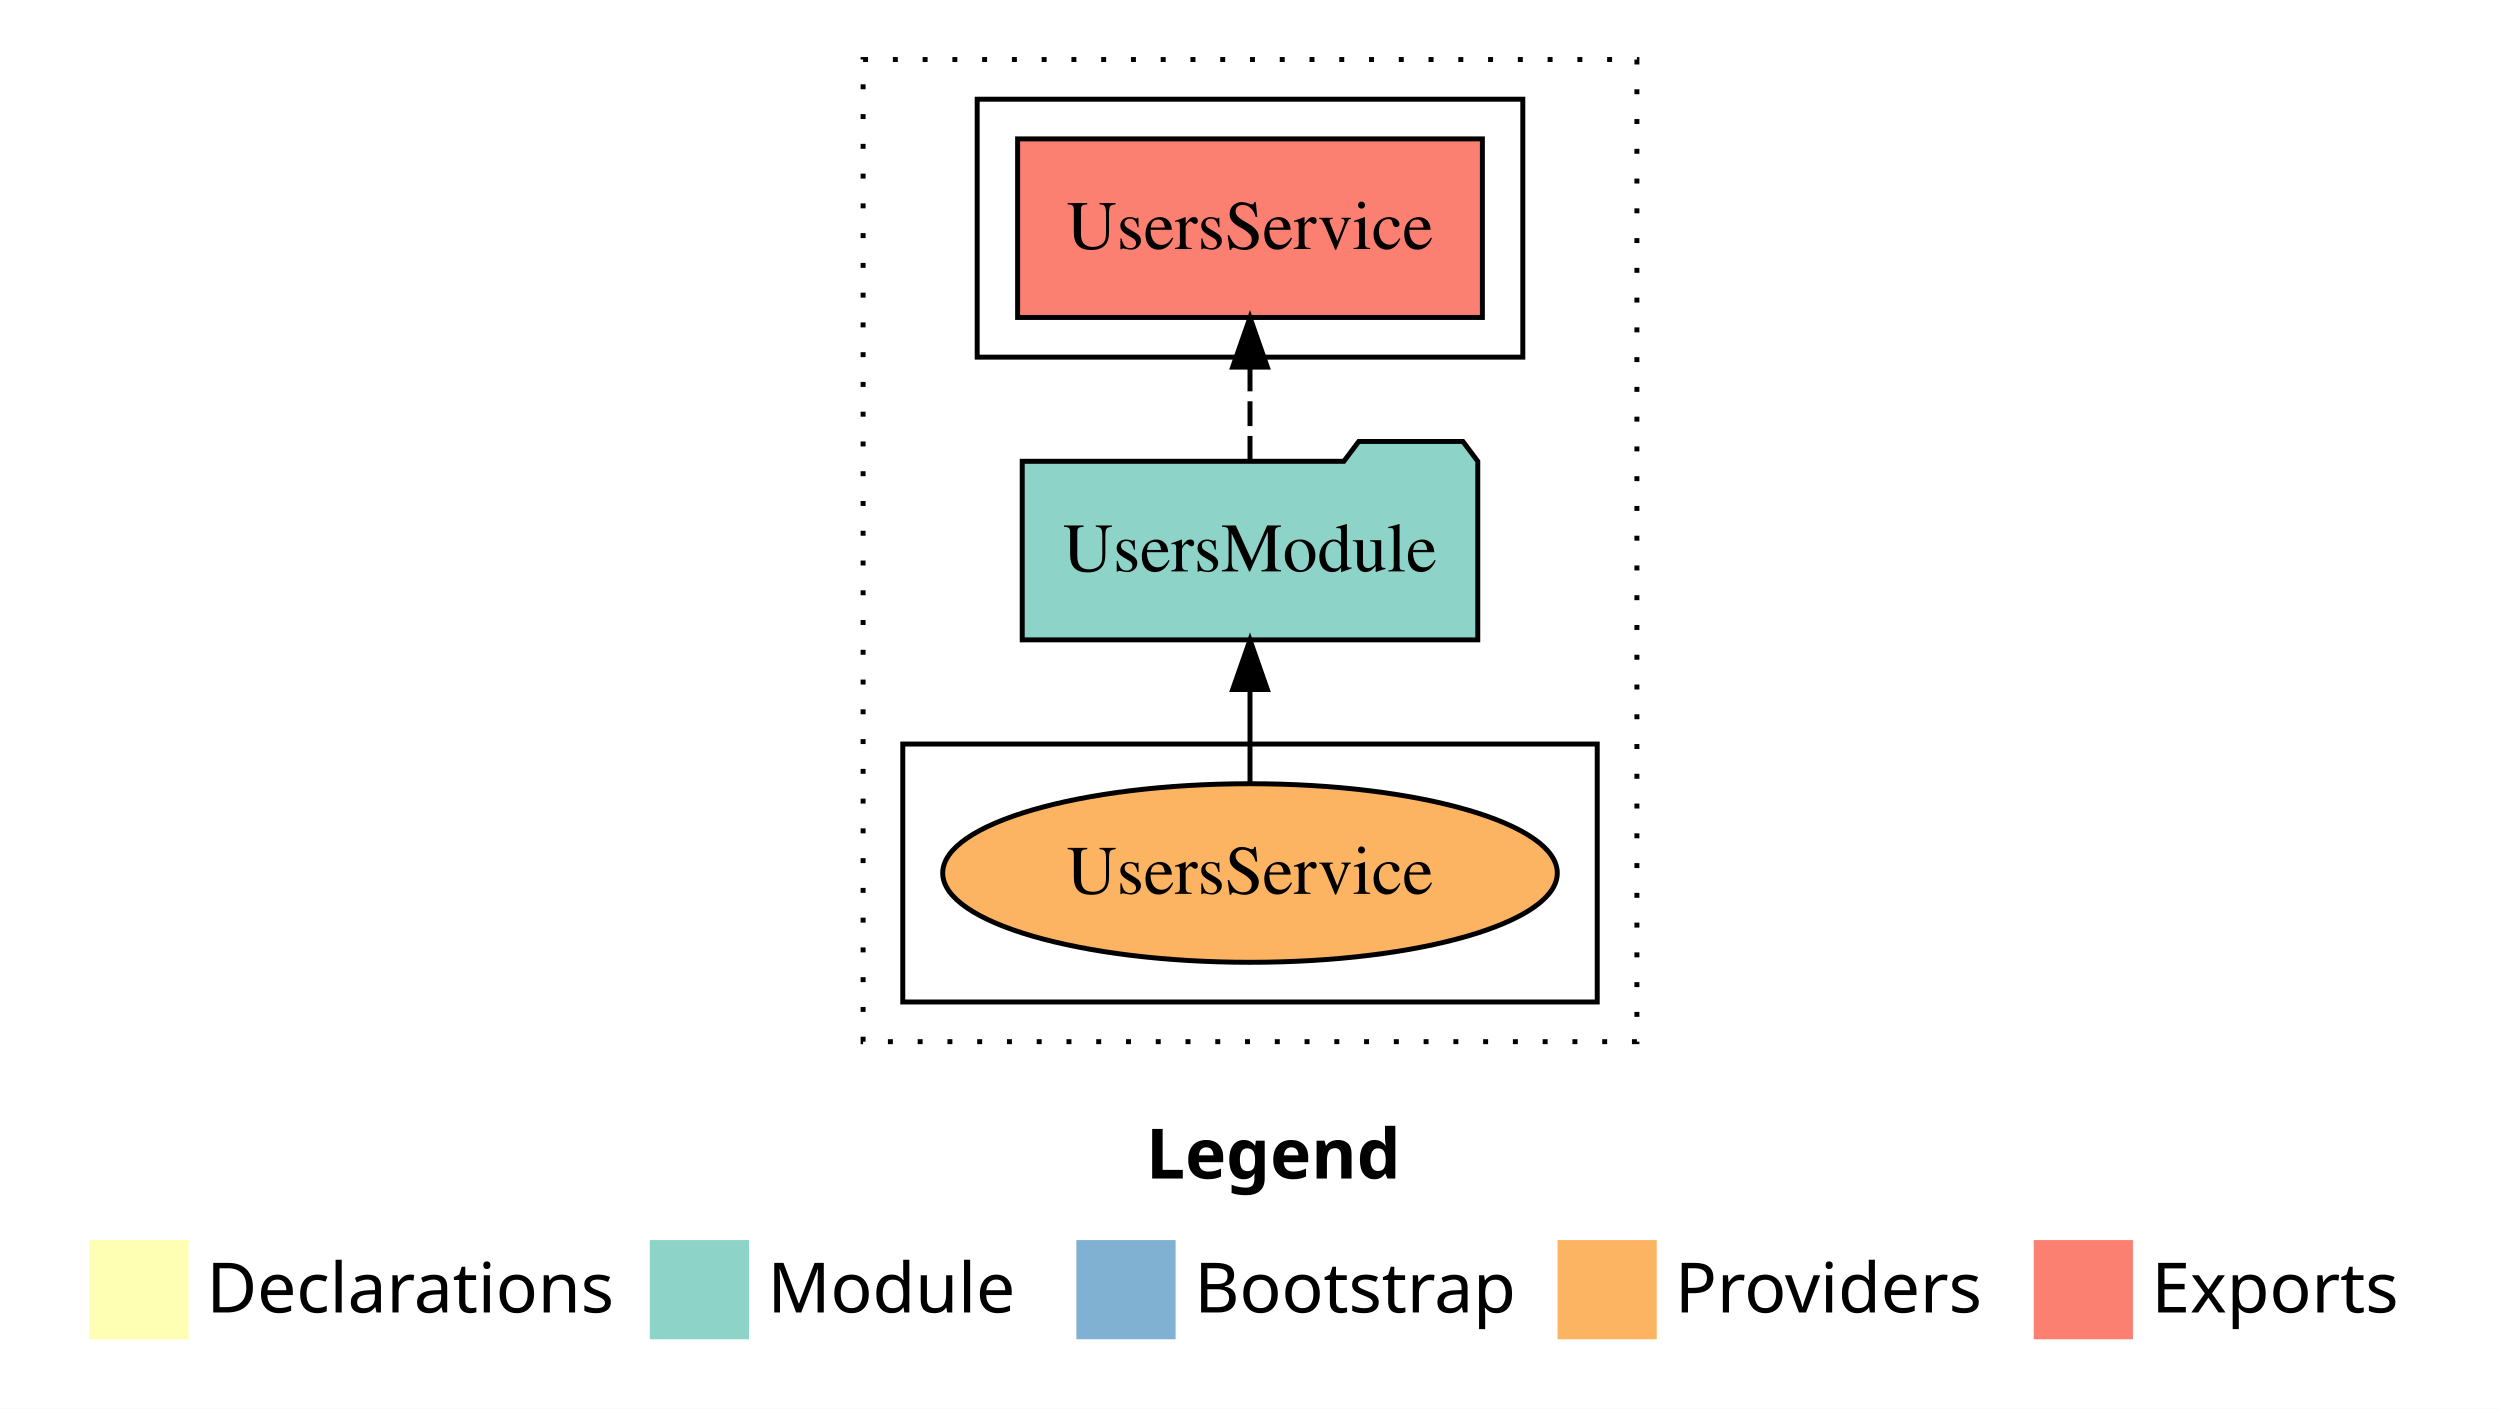
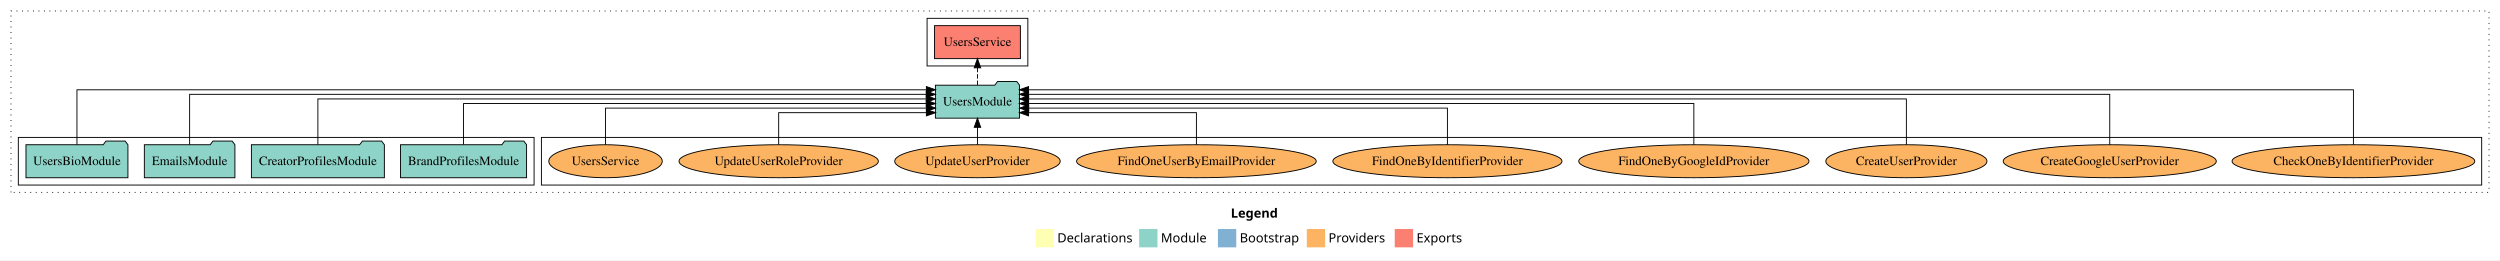
- <svg xmlns="http://www.w3.org/2000/svg" width="504pt" height="284pt" viewBox="0.00 0.00 504.00 284.00">
+ <svg xmlns="http://www.w3.org/2000/svg" width="2729pt" height="284pt" viewBox="0.00 0.00 2729.00 284.00">
  <g id="graph0" class="graph" transform="scale(1 1) rotate(0) translate(4 280)">
-     <polygon fill="white" stroke="transparent" points="-4,4 -4,-280 500,-280 500,4 -4,4" />
-     <text text-anchor="start" x="227.01" y="-42.4" font-family="Times-12" font-weight="bold" font-size="14.00">Legend</text>
-     <polygon fill="#ffffb3" stroke="transparent" points="14,-10 14,-30 34,-30 34,-10 14,-10" />
-     <text text-anchor="start" x="37.63" y="-15.4" font-family="Times-12" font-size="14.00">  Declarations</text>
-     <polygon fill="#8dd3c7" stroke="transparent" points="127,-10 127,-30 147,-30 147,-10 127,-10" />
-     <text text-anchor="start" x="150.73" y="-15.4" font-family="Times-12" font-size="14.00">  Module</text>
-     <polygon fill="#80b1d3" stroke="transparent" points="213,-10 213,-30 233,-30 233,-10 213,-10" />
-     <text text-anchor="start" x="236.78" y="-15.4" font-family="Times-12" font-size="14.00">  Bootstrap</text>
-     <polygon fill="#fdb462" stroke="transparent" points="310,-10 310,-30 330,-30 330,-10 310,-10" />
-     <text text-anchor="start" x="333.67" y="-15.4" font-family="Times-12" font-size="14.00">  Providers</text>
-     <polygon fill="#fb8072" stroke="transparent" points="406,-10 406,-30 426,-30 426,-10 406,-10" />
-     <text text-anchor="start" x="429.73" y="-15.4" font-family="Times-12" font-size="14.00">  Exports</text>
+     <polygon fill="white" stroke="transparent" points="-4,4 -4,-280 2725,-280 2725,4 -4,4" />
+     <text text-anchor="start" x="1339.51" y="-42.4" font-family="Times-12" font-weight="bold" font-size="14.00">Legend</text>
+     <polygon fill="#ffffb3" stroke="transparent" points="1126.5,-10 1126.5,-30 1146.5,-30 1146.5,-10 1126.5,-10" />
+     <text text-anchor="start" x="1150.13" y="-15.4" font-family="Times-12" font-size="14.00">  Declarations</text>
+     <polygon fill="#8dd3c7" stroke="transparent" points="1239.5,-10 1239.5,-30 1259.5,-30 1259.5,-10 1239.5,-10" />
+     <text text-anchor="start" x="1263.23" y="-15.4" font-family="Times-12" font-size="14.00">  Module</text>
+     <polygon fill="#80b1d3" stroke="transparent" points="1325.5,-10 1325.5,-30 1345.5,-30 1345.5,-10 1325.5,-10" />
+     <text text-anchor="start" x="1349.28" y="-15.4" font-family="Times-12" font-size="14.00">  Bootstrap</text>
+     <polygon fill="#fdb462" stroke="transparent" points="1422.5,-10 1422.5,-30 1442.5,-30 1442.5,-10 1422.5,-10" />
+     <text text-anchor="start" x="1446.17" y="-15.4" font-family="Times-12" font-size="14.00">  Providers</text>
+     <polygon fill="#fb8072" stroke="transparent" points="1518.5,-10 1518.5,-30 1538.5,-30 1538.5,-10 1518.5,-10" />
+     <text text-anchor="start" x="1542.23" y="-15.4" font-family="Times-12" font-size="14.00">  Exports</text>
    <g id="clust1" class="cluster">
-       <polygon fill="none" stroke="black" stroke-dasharray="1,5" points="170,-70 170,-268 326,-268 326,-70 170,-70" />
+       <polygon fill="none" stroke="black" stroke-dasharray="1,5" points="8,-70 8,-268 2713,-268 2713,-70 8,-70" />
+     </g>
+     <g id="clust6" class="cluster">
+       <polygon fill="none" stroke="black" points="587,-78 587,-130 2705,-130 2705,-78 587,-78" />
+     </g>
+     <g id="clust3" class="cluster">
+       <polygon fill="none" stroke="black" points="16,-78 16,-130 579,-130 579,-78 16,-78" />
    </g>
    <g id="clust4" class="cluster">
-       <polygon fill="none" stroke="black" points="193,-208 193,-260 303,-260 303,-208 193,-208" />
-     </g>
-     <g id="clust6" class="cluster">
-       <polygon fill="none" stroke="black" points="178,-78 178,-130 318,-130 318,-78 178,-78" />
+       <polygon fill="none" stroke="black" points="1008,-208 1008,-260 1118,-260 1118,-208 1008,-208" />
    </g>
    <g id="node1" class="node">
-       <polygon fill="#fb8072" stroke="black" points="294.85,-252 201.15,-252 201.15,-216 294.85,-216 294.85,-252" />
-       <text text-anchor="middle" x="248" y="-229.8" font-family="Times,serif" font-size="14.00">UsersService </text>
+       <polygon fill="#8dd3c7" stroke="black" points="570.81,-122 567.81,-126 546.81,-126 543.81,-122 433.19,-122 433.19,-86 570.81,-86 570.81,-122" />
+       <text text-anchor="middle" x="502" y="-99.8" font-family="Times,serif" font-size="14.00">BrandProfilesModule</text>
+     </g>
+     <g id="node5" class="node">
+       <polygon fill="#8dd3c7" stroke="black" points="1108.92,-187 1105.92,-191 1084.92,-191 1081.92,-187 1017.08,-187 1017.08,-151 1108.92,-151 1108.92,-187" />
+       <text text-anchor="middle" x="1063" y="-164.8" font-family="Times,serif" font-size="14.00">UsersModule</text>
+     </g>
+     <g id="edge1" class="edge">
+       <path fill="none" stroke="black" d="M502,-122.22C502,-140.83 502,-167 502,-167 502,-167 1007.09,-167 1007.09,-167" />
+       <polygon fill="black" stroke="black" points="1007.09,-170.5 1017.09,-167 1007.09,-163.5 1007.09,-170.5" />
    </g>
    <g id="node2" class="node">
-       <polygon fill="#8dd3c7" stroke="black" points="293.92,-187 290.92,-191 269.92,-191 266.92,-187 202.08,-187 202.08,-151 293.92,-151 293.92,-187" />
-       <text text-anchor="middle" x="248" y="-164.8" font-family="Times,serif" font-size="14.00">UsersModule</text>
+       <polygon fill="#8dd3c7" stroke="black" points="415.57,-122 412.57,-126 391.57,-126 388.57,-122 270.43,-122 270.43,-86 415.57,-86 415.57,-122" />
+       <text text-anchor="middle" x="343" y="-99.8" font-family="Times,serif" font-size="14.00">CreatorProfilesModule</text>
    </g>
-     <g id="edge1" class="edge">
-       <path fill="none" stroke="black" stroke-dasharray="5,2" d="M248,-187.11C248,-187.11 248,-205.99 248,-205.99" />
-       <polygon fill="black" stroke="black" points="244.5,-205.99 248,-215.99 251.5,-205.99 244.5,-205.99" />
+     <g id="edge2" class="edge">
+       <path fill="none" stroke="black" d="M343,-122.22C343,-142.37 343,-172 343,-172 343,-172 1007.14,-172 1007.14,-172" />
+       <polygon fill="black" stroke="black" points="1007.14,-175.5 1017.14,-172 1007.14,-168.5 1007.14,-175.5" />
    </g>
    <g id="node3" class="node">
-       <ellipse fill="#fdb462" stroke="black" cx="248" cy="-104" rx="61.95" ry="18" />
-       <text text-anchor="middle" x="248" y="-99.8" font-family="Times,serif" font-size="14.00">UsersService</text>
+       <polygon fill="#8dd3c7" stroke="black" points="252.43,-122 249.43,-126 228.43,-126 225.43,-122 153.57,-122 153.57,-86 252.43,-86 252.43,-122" />
+       <text text-anchor="middle" x="203" y="-99.8" font-family="Times,serif" font-size="14.00">EmailsModule</text>
    </g>
-     <g id="edge2" class="edge">
-       <path fill="none" stroke="black" d="M248,-122.11C248,-122.11 248,-140.99 248,-140.99" />
-       <polygon fill="black" stroke="black" points="244.5,-140.99 248,-150.99 251.5,-140.99 244.5,-140.99" />
+     <g id="edge3" class="edge">
+       <path fill="none" stroke="black" d="M203,-122.04C203,-143.66 203,-177 203,-177 203,-177 1007.07,-177 1007.07,-177" />
+       <polygon fill="black" stroke="black" points="1007.07,-180.5 1017.07,-177 1007.07,-173.5 1007.07,-180.5" />
+     </g>
+     <g id="node4" class="node">
+       <polygon fill="#8dd3c7" stroke="black" points="135.65,-122 132.65,-126 111.65,-126 108.65,-122 24.35,-122 24.35,-86 135.65,-86 135.65,-122" />
+       <text text-anchor="middle" x="80" y="-99.8" font-family="Times,serif" font-size="14.00">UsersBioModule</text>
+     </g>
+     <g id="edge4" class="edge">
+       <path fill="none" stroke="black" d="M80,-122.09C80,-145.13 80,-182 80,-182 80,-182 1007.23,-182 1007.23,-182" />
+       <polygon fill="black" stroke="black" points="1007.23,-185.5 1017.23,-182 1007.23,-178.5 1007.23,-185.5" />
+     </g>
+     <g id="node6" class="node">
+       <polygon fill="#fb8072" stroke="black" points="1109.85,-252 1016.15,-252 1016.15,-216 1109.85,-216 1109.85,-252" />
+       <text text-anchor="middle" x="1063" y="-229.8" font-family="Times,serif" font-size="14.00">UsersService </text>
+     </g>
+     <g id="edge5" class="edge">
+       <path fill="none" stroke="black" stroke-dasharray="5,2" d="M1063,-187.11C1063,-187.11 1063,-205.99 1063,-205.99" />
+       <polygon fill="black" stroke="black" points="1059.5,-205.99 1063,-215.99 1066.5,-205.99 1059.5,-205.99" />
+     </g>
+     <g id="node7" class="node">
+       <ellipse fill="#fdb462" stroke="black" cx="2565" cy="-104" rx="132.48" ry="18" />
+       <text text-anchor="middle" x="2565" y="-99.8" font-family="Times,serif" font-size="14.00">CheckOneByIdentifierProvider</text>
+     </g>
+     <g id="edge6" class="edge">
+       <path fill="none" stroke="black" d="M2565,-122.09C2565,-145.13 2565,-182 2565,-182 2565,-182 1118.77,-182 1118.77,-182" />
+       <polygon fill="black" stroke="black" points="1118.77,-178.5 1108.77,-182 1118.77,-185.5 1118.77,-178.5" />
+     </g>
+     <g id="node8" class="node">
+       <ellipse fill="#fdb462" stroke="black" cx="2299" cy="-104" rx="116.29" ry="18" />
+       <text text-anchor="middle" x="2299" y="-99.8" font-family="Times,serif" font-size="14.00">CreateGoogleUserProvider</text>
+     </g>
+     <g id="edge7" class="edge">
+       <path fill="none" stroke="black" d="M2299,-122.04C2299,-143.66 2299,-177 2299,-177 2299,-177 1118.83,-177 1118.83,-177" />
+       <polygon fill="black" stroke="black" points="1118.83,-173.5 1108.83,-177 1118.83,-180.5 1118.83,-173.5" />
+     </g>
+     <g id="node9" class="node">
+       <ellipse fill="#fdb462" stroke="black" cx="2077" cy="-104" rx="87.94" ry="18" />
+       <text text-anchor="middle" x="2077" y="-99.8" font-family="Times,serif" font-size="14.00">CreateUserProvider</text>
+     </g>
+     <g id="edge8" class="edge">
+       <path fill="none" stroke="black" d="M2077,-122.22C2077,-142.37 2077,-172 2077,-172 2077,-172 1118.87,-172 1118.87,-172" />
+       <polygon fill="black" stroke="black" points="1118.87,-168.5 1108.87,-172 1118.87,-175.5 1118.87,-168.5" />
+     </g>
+     <g id="node10" class="node">
+       <ellipse fill="#fdb462" stroke="black" cx="1845" cy="-104" rx="125.65" ry="18" />
+       <text text-anchor="middle" x="1845" y="-99.8" font-family="Times,serif" font-size="14.00">FindOneByGoogleIdProvider</text>
+     </g>
+     <g id="edge9" class="edge">
+       <path fill="none" stroke="black" d="M1845,-122.22C1845,-140.83 1845,-167 1845,-167 1845,-167 1118.71,-167 1118.71,-167" />
+       <polygon fill="black" stroke="black" points="1118.71,-163.5 1108.71,-167 1118.71,-170.5 1118.71,-163.5" />
+     </g>
+     <g id="node11" class="node">
+       <ellipse fill="#fdb462" stroke="black" cx="1576" cy="-104" rx="125.06" ry="18" />
+       <text text-anchor="middle" x="1576" y="-99.8" font-family="Times,serif" font-size="14.00">FindOneByIdentifierProvider</text>
+     </g>
+     <g id="edge10" class="edge">
+       <path fill="none" stroke="black" d="M1576,-122.03C1576,-139.06 1576,-162 1576,-162 1576,-162 1118.98,-162 1118.98,-162" />
+       <polygon fill="black" stroke="black" points="1118.98,-158.5 1108.98,-162 1118.98,-165.5 1118.98,-158.5" />
+     </g>
+     <g id="node12" class="node">
+       <ellipse fill="#fdb462" stroke="black" cx="1302" cy="-104" rx="130.8" ry="18" />
+       <text text-anchor="middle" x="1302" y="-99.8" font-family="Times,serif" font-size="14.00">FindOneUserByEmailProvider</text>
+     </g>
+     <g id="edge11" class="edge">
+       <path fill="none" stroke="black" d="M1302,-122.24C1302,-137.57 1302,-157 1302,-157 1302,-157 1118.8,-157 1118.8,-157" />
+       <polygon fill="black" stroke="black" points="1118.8,-153.5 1108.8,-157 1118.8,-160.5 1118.8,-153.5" />
+     </g>
+     <g id="node13" class="node">
+       <ellipse fill="#fdb462" stroke="black" cx="1063" cy="-104" rx="90.31" ry="18" />
+       <text text-anchor="middle" x="1063" y="-99.8" font-family="Times,serif" font-size="14.00">UpdateUserProvider</text>
+     </g>
+     <g id="edge12" class="edge">
+       <path fill="none" stroke="black" d="M1063,-122.11C1063,-122.11 1063,-140.99 1063,-140.99" />
+       <polygon fill="black" stroke="black" points="1059.5,-140.99 1063,-150.99 1066.5,-140.99 1059.5,-140.99" />
+     </g>
+     <g id="node14" class="node">
+       <ellipse fill="#fdb462" stroke="black" cx="846" cy="-104" rx="108.79" ry="18" />
+       <text text-anchor="middle" x="846" y="-99.8" font-family="Times,serif" font-size="14.00">UpdateUserRoleProvider</text>
+     </g>
+     <g id="edge13" class="edge">
+       <path fill="none" stroke="black" d="M846,-122.24C846,-137.57 846,-157 846,-157 846,-157 1007.25,-157 1007.25,-157" />
+       <polygon fill="black" stroke="black" points="1007.25,-160.5 1017.25,-157 1007.25,-153.5 1007.25,-160.5" />
+     </g>
+     <g id="node15" class="node">
+       <ellipse fill="#fdb462" stroke="black" cx="657" cy="-104" rx="61.95" ry="18" />
+       <text text-anchor="middle" x="657" y="-99.8" font-family="Times,serif" font-size="14.00">UsersService</text>
+     </g>
+     <g id="edge14" class="edge">
+       <path fill="none" stroke="black" d="M657,-122.03C657,-139.06 657,-162 657,-162 657,-162 1007.22,-162 1007.22,-162" />
+       <polygon fill="black" stroke="black" points="1007.22,-165.5 1017.22,-162 1007.22,-158.5 1007.22,-165.5" />
    </g>
  </g>
</svg>
